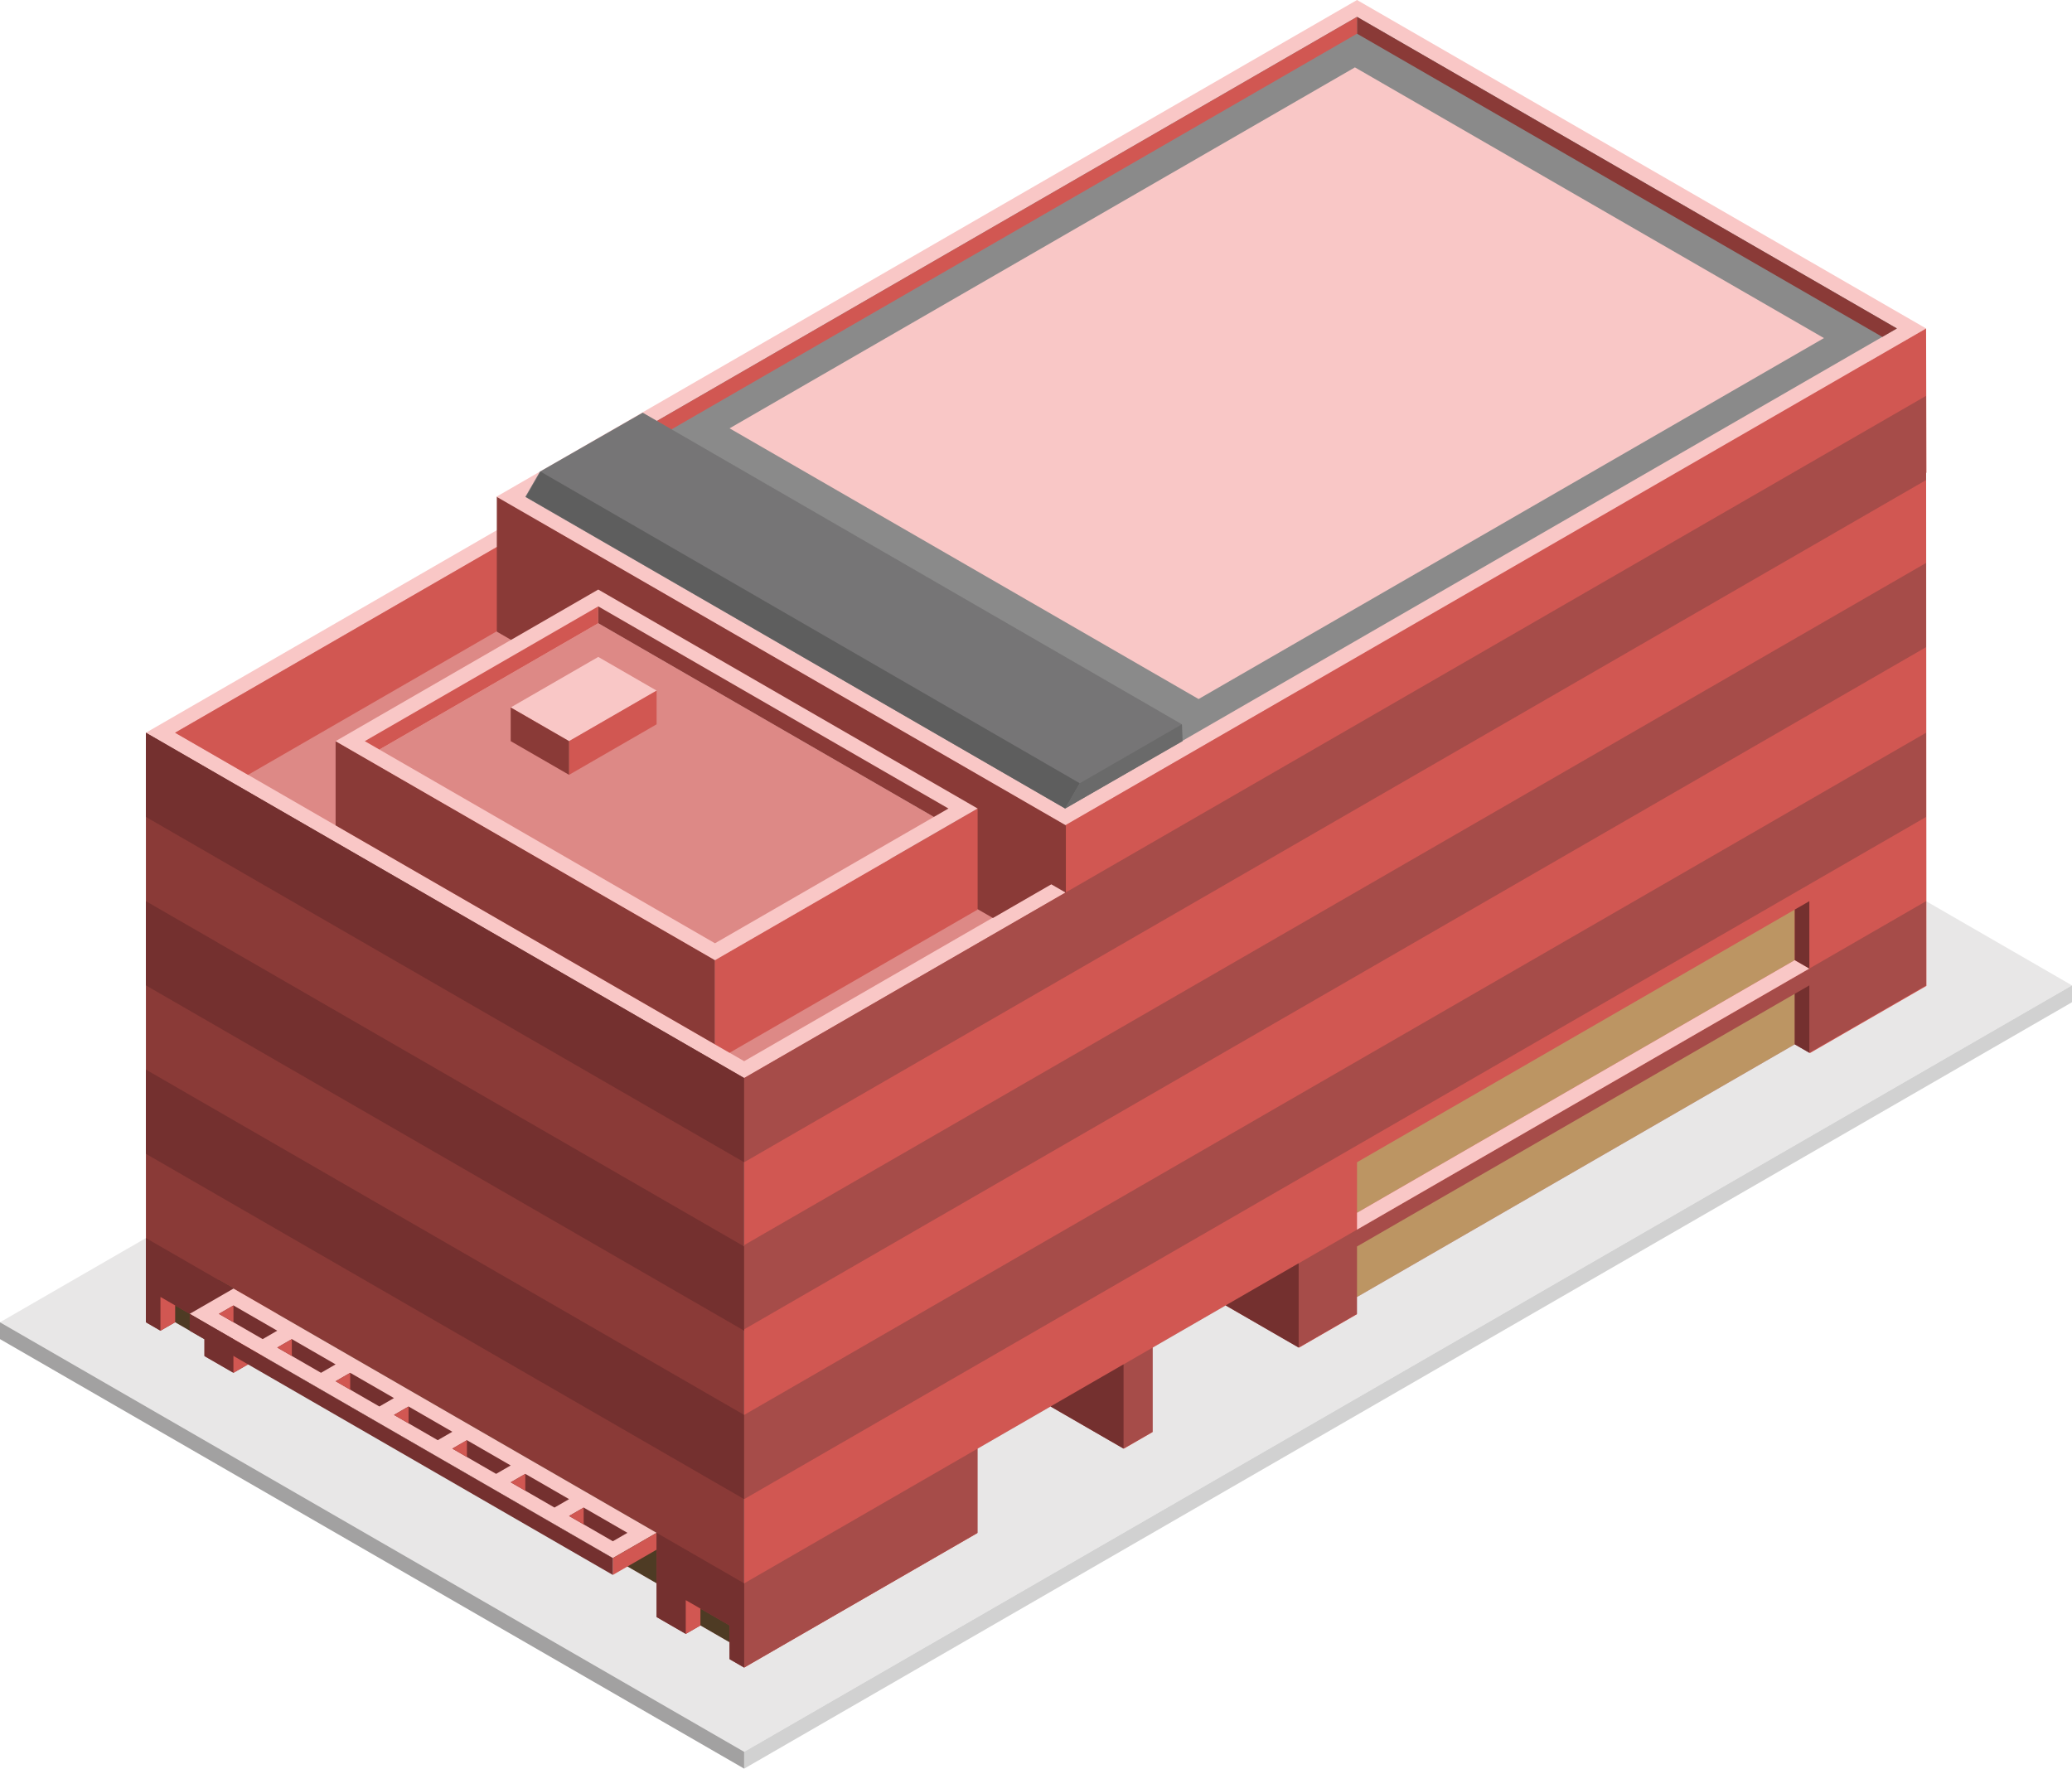
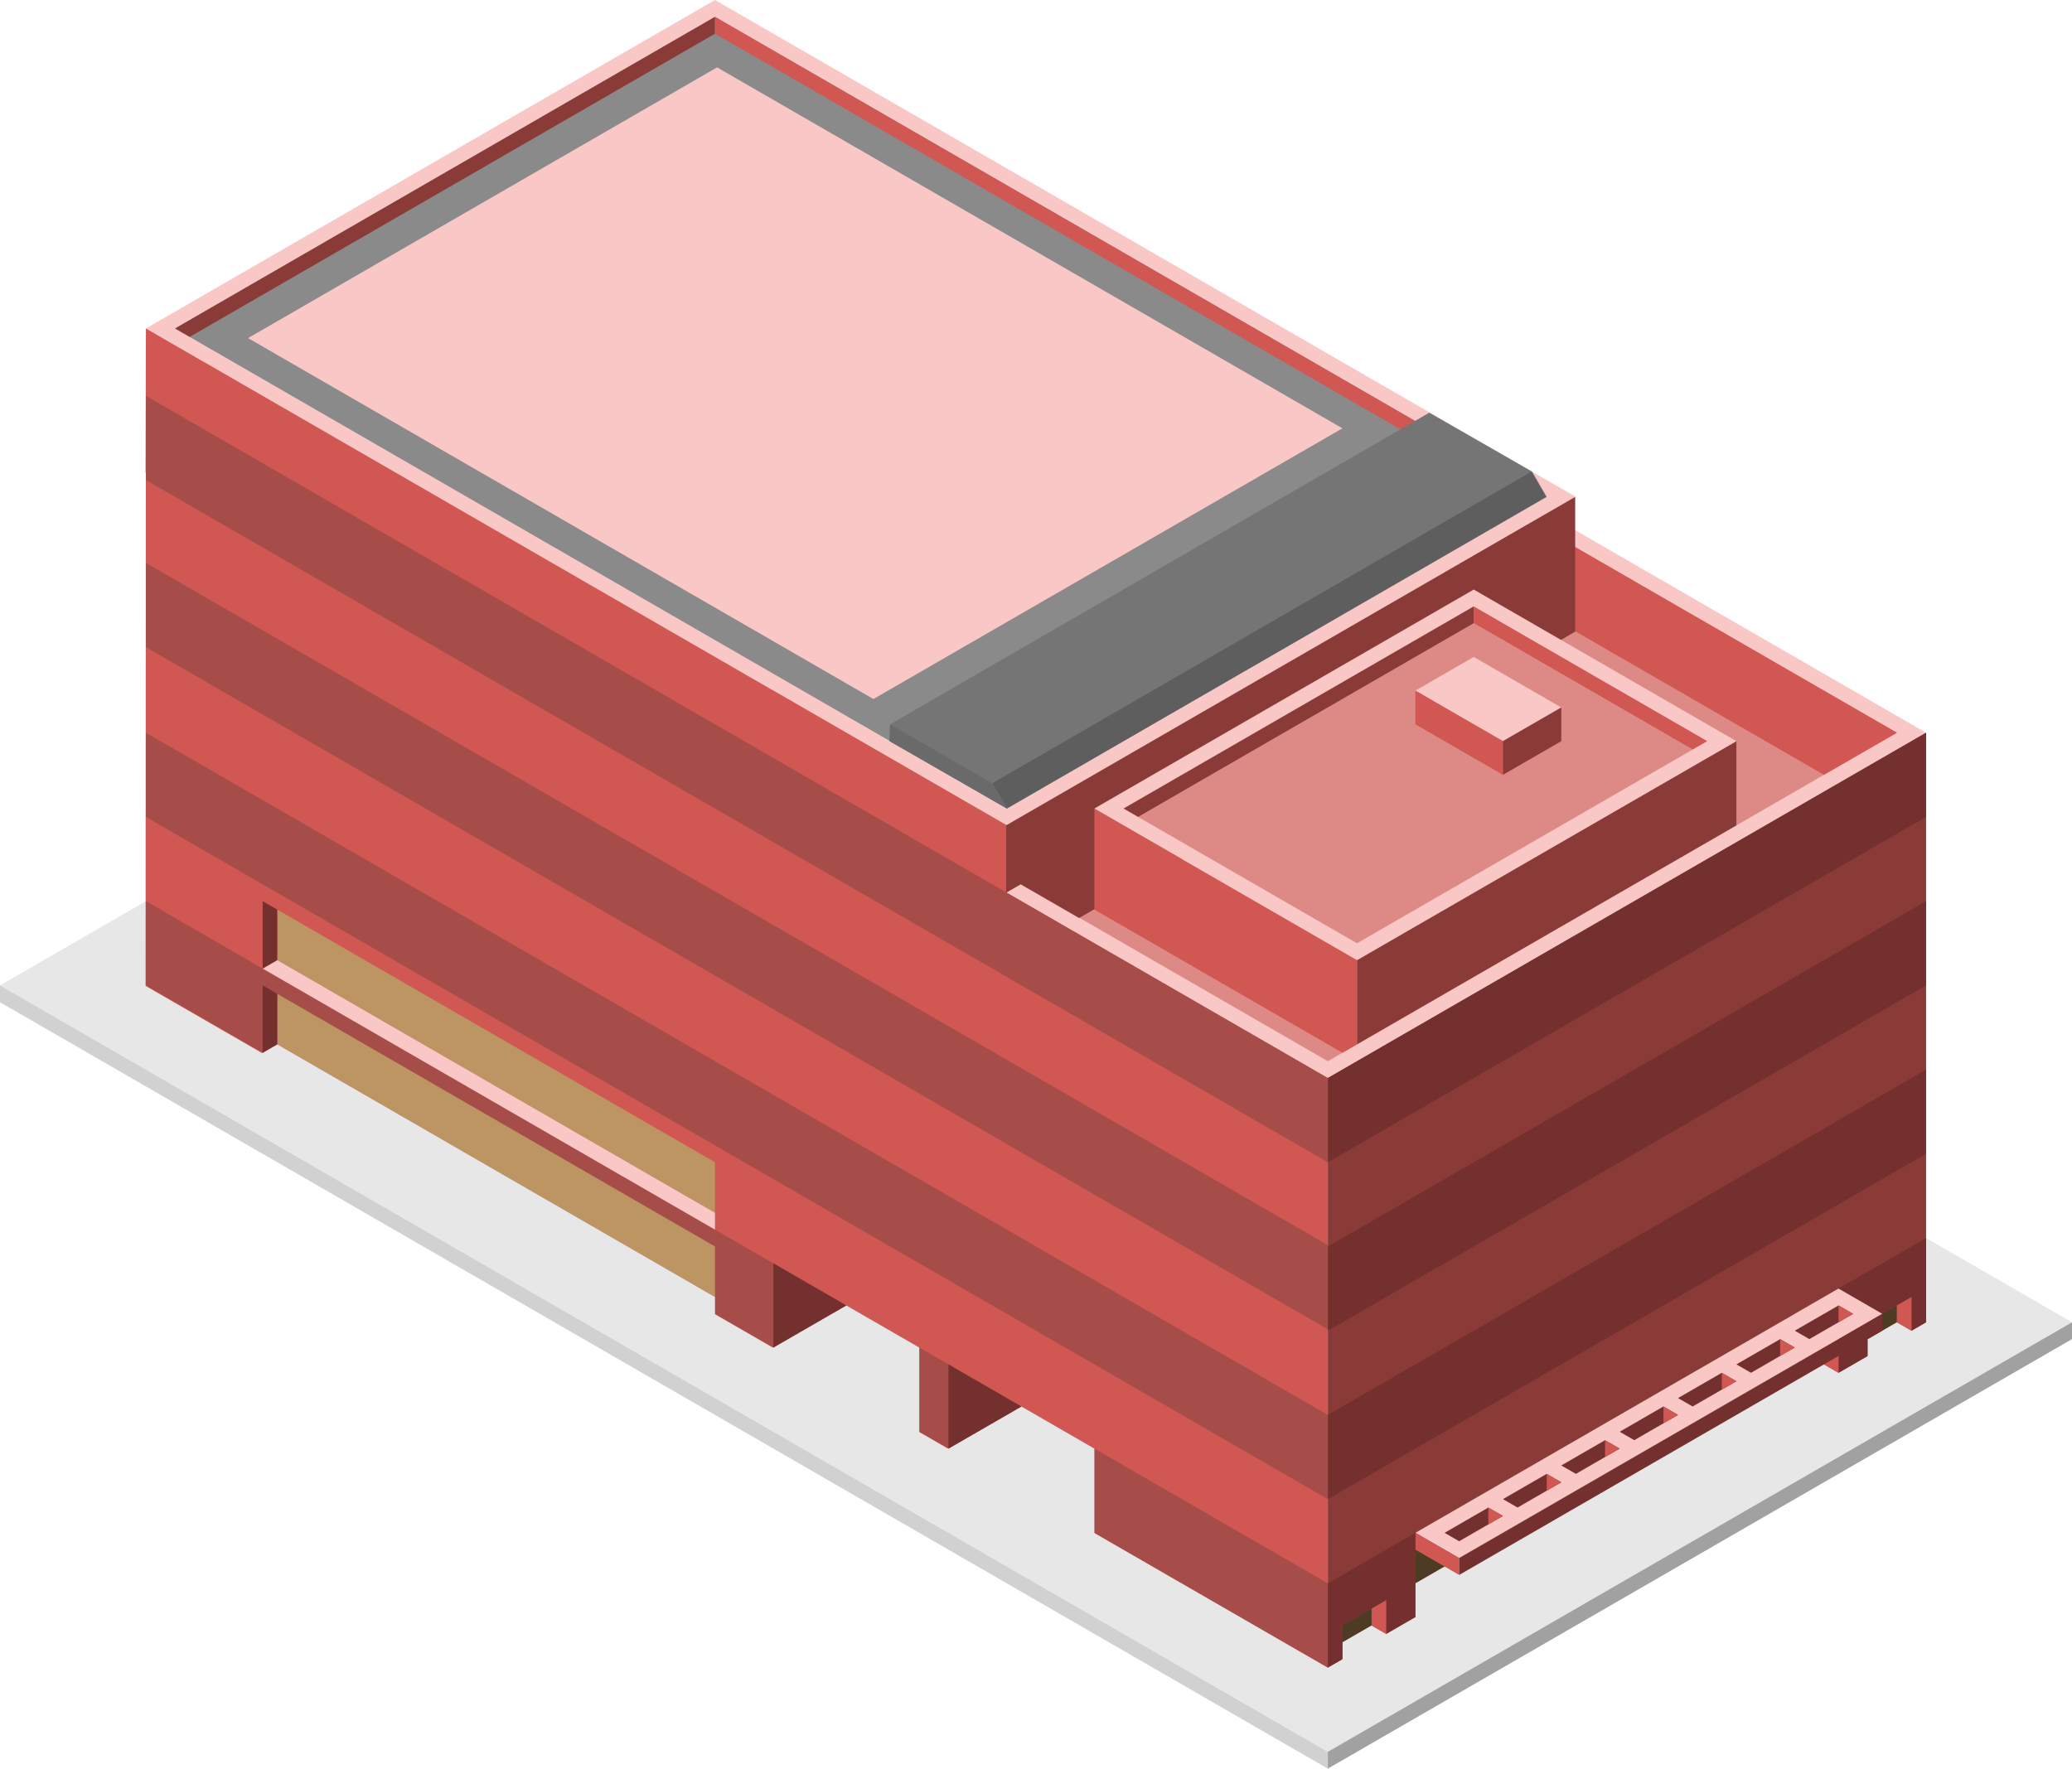
<svg xmlns="http://www.w3.org/2000/svg" id="Layer_1" data-name="Layer 1" viewBox="0 0 355 303.109">
  <defs>
    <style>
      .concrete-top {
        fill: #e8e7e7;
      }

      .top-light {
        fill: #f9c7c6;
      }

      .exterior-R-prim {
        fill: #d15752;
      }

      .exterior-L-light {
        fill: #8a3a37;
      }

      .window-L-prim {
        fill: #4e3b24;
      }

      .exterior-L-prim {
        fill: #74302f;
      }

      .top-prim {
        fill: #dd8986;
      }

      .cls-1 {
        fill: #8a8a8a;
      }

      .exterior-R-dark {
        fill: #a64c49;
      }

      .window-R-prim {
        fill: #bc9563;
      }

      .concrete-right {
        fill: #d1d1d1;
      }

      .concrete-left {
        fill: #a2a1a1;
      }

      .cls-2 {
        fill: #767576;
      }

      .cls-3 {
        fill: #5e5e5e;
      }

      .cls-4 {
        fill: #6a6a6a;
      }
    </style>
  </defs>
-   <path id="Path" class="concrete-top" d="M127.5,300.222,355,168.875,227.5,95.263,0,226.61Z" />
-   <path id="Path-2" data-name="Path" class="top-light" d="M25,125.574,227.5,8.66,330,67.839,127.5,184.752Z" />
-   <path id="Path-3" data-name="Path" class="exterior-R-prim" d="M127.5,184.752V285.788l202.56-116.827L330,67.839Z" />
-   <path id="Path-4" data-name="Path" class="exterior-L-light" d="M25,125.574l102.5,59.178V285.788L25,226.61Z" />
-   <path id="Path-5" data-name="Path" class="window-L-prim" d="M37.5,219.393l75,43.301v8.66l-75-43.301Z" />
-   <path id="Path-6" data-name="Path" class="window-L-prim" d="M120,278.571v-2.887l5,2.887v2.887Z" />
-   <path id="Path-7" data-name="Path" class="window-L-prim" d="M30,226.61v-2.887l5,2.887v2.887Z" />
-   <path id="Path-8" data-name="Path" class="concrete-top" d="M115,281.458l5-2.887,5,2.887v5.773Z" />
-   <path id="Path-9" data-name="Path" class="exterior-L-prim" d="M35,226.61l-7.5-4.33v5.774L25,226.61V212.176l15,8.66V235.27l-5-2.887Z" />
-   <path id="Path-10" data-name="Path" class="concrete-top" d="M25,229.497l5-2.887,5,2.887V235.27Z" />
-   <path id="Path-11" data-name="Path" class="concrete-top" d="M32.5,239.6,45,232.383l67.5,38.971v14.434Z" />
-   <path id="Path-12" data-name="Path" class="exterior-R-prim" d="M40,235.27l7.5-4.33v-5.774l-7.5-4.33Z" />
-   <path id="Path-13" data-name="Path" class="top-light" d="M40,220.836l-7.5,4.33L105,267.024l7.5-4.33Z" />
-   <path id="Path-14" data-name="Path" class="exterior-R-prim" d="M105,267.024v2.887l7.5-4.33v-2.887Z" />
-   <path id="Path-15" data-name="Path" class="exterior-L-prim" d="M32.5,225.167v2.887l72.5,41.858v-2.887Z" />
-   <path id="Path-16" data-name="Path" class="exterior-L-prim" d="M37.5,225.167l2.5-1.443,7.5,4.33L45,229.497Z" />
-   <path id="Path-17" data-name="Path" class="exterior-L-prim" d="M47.5,230.94l2.5-1.444,7.5,4.33L55,235.27Z" />
-   <path id="Path-18" data-name="Path" class="exterior-L-prim" d="M57.5,236.714,60,235.27l7.5,4.33L65,241.044Z" />
-   <path id="Path-19" data-name="Path" class="exterior-L-prim" d="M67.5,242.487l2.5-1.443,7.5,4.33L75,246.817Z" />
-   <path id="Path-20" data-name="Path" class="exterior-L-prim" d="M77.5,248.261l2.5-1.443,7.5,4.33L85,252.591Z" />
-   <path id="Path-21" data-name="Path" class="exterior-L-prim" d="M87.5,254.034l2.5-1.444,7.5,4.33L95,258.364Z" />
-   <path id="Path-22" data-name="Path" class="exterior-L-prim" d="M97.5,259.808l2.5-1.443,7.5,4.33-2.5,1.443Z" />
-   <path id="Path-23" data-name="Path" class="exterior-R-prim" d="M40,223.723V226.61l-2.5-1.444Z" />
-   <path id="Path-24" data-name="Path" class="exterior-R-prim" d="M50,229.497v2.887L47.5,230.94Z" />
-   <path id="Path-25" data-name="Path" class="exterior-R-prim" d="M60,235.27v2.887l-2.5-1.443Z" />
-   <path id="Path-26" data-name="Path" class="exterior-R-prim" d="M70,241.044v2.887l-2.5-1.444Z" />
-   <path id="Path-27" data-name="Path" class="exterior-R-prim" d="M80,246.817v2.887l-2.5-1.443Z" />
-   <path id="Path-28" data-name="Path" class="exterior-R-prim" d="M90,252.591v2.887l-2.5-1.443Z" />
-   <path id="Path-29" data-name="Path" class="exterior-R-prim" d="M100,258.364v2.887l-2.5-1.444Z" />
-   <path id="Path-30" data-name="Path" class="top-prim" d="M30,125.574l97.5,56.292L230,122.687l-95-57.735Z" />
-   <path id="Path-31" data-name="Path" class="exterior-R-prim" d="M135,64.952V79.386L42.5,132.791,30,125.574Z" />
-   <path id="Path-32" data-name="Path" class="exterior-L-light" d="M57.5,127.017v14.434l65,37.528V164.545Z" />
-   <path id="Path-33" data-name="Path" class="top-light" d="M85,85.159,232.5,0,330,56.292,182.5,141.451Z" />
-   <path id="Path-34" data-name="Path" class="cls-1" d="M112.5,72.169l90,54.848L325,56.292,232.5,2.887Z" />
-   <path id="Path-35" data-name="Path" class="exterior-L-light" d="M232.5,2.887V5.774l90,51.961,2.5-1.443Z" />
-   <path id="Path-36" data-name="Path" class="exterior-R-prim" d="M112.5,72.169l2.5,1.443L232.5,5.774V2.887Z" />
-   <path id="Path-37" data-name="Path" class="exterior-R-prim" d="M182.5,164.545V141.451L330,56.292l.06,24.719Z" />
-   <path id="Path-38" data-name="Path" class="exterior-L-prim" d="M25,125.574l102.5,59.178v14.434L25,140.007Z" />
-   <path id="Path-39" data-name="Path" class="exterior-L-prim" d="M25,154.441,127.5,213.62v14.434L25,168.875Z" />
-   <path id="Path-40" data-name="Path" class="exterior-L-prim" d="M25,183.309l102.5,59.178v14.434L25,197.742Z" />
-   <path id="Path-41" data-name="Path" class="exterior-R-dark" d="M127.5,199.186,330,82.272V67.839L127.5,184.752Z" />
-   <path id="Path-42" data-name="Path" class="exterior-R-dark" d="M127.5,227.82,330,110.906V96.473L127.5,213.386Z" />
-   <path id="Path-43" data-name="Path" class="exterior-R-dark" d="M127.5,256.921,330,140.007V125.574L127.5,242.487Z" />
-   <path id="Path-44" data-name="Path" class="exterior-R-dark" d="M127.5,285.788,330,168.875V154.441L127.5,271.354Z" />
-   <path id="Path-45" data-name="Path" class="exterior-L-prim" d="M125,278.571l-7.5-4.33v5.774l-5-2.887V262.694l15,8.66v14.434l-2.5-1.443Z" />
-   <path id="Path-46" data-name="Path" class="exterior-R-prim" d="M117.5,280.015l2.5-1.444v-2.887l-2.5-1.443Z" />
-   <path id="Path-47" data-name="Path" class="exterior-R-prim" d="M27.5,228.053,30,226.61v-2.887L27.5,222.28Z" />
-   <path id="Path-48" data-name="Path" class="concrete-top" d="M197.5,230.94l12.5-7.217,15,8.66-27.5,15.877Z" />
-   <path id="Path-49" data-name="Path" class="concrete-top" d="M167.5,248.261l12.5-7.217,15,8.66-27.5,15.877Z" />
-   <path id="Path-50" data-name="Path" class="exterior-L-prim" d="M222.5,230.94,210,223.723l12.5-7.217Z" />
-   <path id="Path-51" data-name="Path" class="exterior-L-prim" d="M192.5,248.261V233.827L180,241.044Z" />
-   <path id="Path-52" data-name="Path" class="window-R-prim" d="M232.5,213.62v8.66l75-43.301v-8.66Z" />
-   <path id="Path-53" data-name="Path" class="window-R-prim" d="M232.5,199.186v8.66l75-43.301v-8.66Z" />
-   <path id="Path-54" data-name="Path" class="top-light" d="M310,165.988l-2.5-1.443-75,43.301v2.887Z" />
-   <path id="Path-55" data-name="Path" class="concrete-top" d="M232.5,222.28l75-43.301,5,2.887-80,46.188Z" />
-   <path id="Path-56" data-name="Path" class="exterior-L-prim" d="M307.5,170.318l2.5-1.444V180.422l-2.5-1.444Z" />
-   <path id="Path-57" data-name="Path" class="exterior-L-prim" d="M307.5,164.545v-8.66l2.5-1.443v11.547Z" />
-   <path id="Path-58" data-name="Path" class="concrete-right" d="M127.5,300.222v2.887L355,171.762v-2.887Z" />
-   <path id="Path-59" data-name="Path" class="concrete-left" d="M0,226.61v2.887l127.5,73.612v-2.887Z" />
-   <path id="Path-60" data-name="Path" class="exterior-L-light" d="M182.62,152.998v-11.547L85.12,85.159v23.094l85,49.075,10-5.774Z" />
-   <path id="Path-61" data-name="Path" class="exterior-R-prim" d="M167.5,138.564v17.32L125,180.422l-2.5-1.443V164.545Z" />
-   <path id="Path-62" data-name="Path" class="top-light" d="M57.5,127.017l45-25.981,65,37.528-45,25.981Z" />
-   <path id="Path-63" data-name="Path" class="top-prim" d="M65,128.46,102.5,106.81,160,140.008l-37.5,21.65Z" />
-   <path id="Path-64" data-name="Path" class="exterior-R-prim" d="M62.5,127.017l40-23.094V106.81L65,128.46Z" />
-   <path id="Path-65" data-name="Path" class="exterior-L-light" d="M162.5,138.564l-2.5,1.443L102.5,106.81v-2.887Z" />
-   <path id="Path-66" data-name="Path" class="cls-2" d="M202.5,124.13v2.887l-20,11.547L90,85.159l2.5-4.33,17.62-10.104Z" />
-   <path id="Path-67" data-name="Path" class="cls-3" d="M90.12,85.159l2.5-4.33L185,134.234l-2.5,4.33Z" />
-   <path id="Path-68" data-name="Path" class="cls-4" d="M202.5,124.13l.12,2.887-20.12,11.547,2.5-4.33Z" />
-   <path id="Path-69" data-name="Path" class="top-light" d="M87.5,121.244l15-8.66,10,5.773-15,8.66Z" />
-   <path id="Path-70" data-name="Path" class="exterior-R-prim" d="M97.5,132.791l15-8.66v-5.774l-15,8.66Z" />
-   <path id="Path-71" data-name="Path" class="exterior-L-light" d="M87.5,121.244v5.773l10,5.774v-5.774Z" />
+   <path id="Path" class="concrete-top" d="M127.5,300.222,355,168.875,227.5,95.263,0,226.61Z" transform="translate(355, 0) scale(-1, 1)" />
+   <path id="Path-2" data-name="Path" class="top-light" d="M25,125.574,227.5,8.66,330,67.839,127.5,184.752Z" transform="translate(355, 0) scale(-1, 1)" />
+   <path id="Path-3" data-name="Path" class="exterior-R-prim" d="M127.5,184.752V285.788l202.56-116.827L330,67.839Z" transform="translate(355, 0) scale(-1, 1)" />
+   <path id="Path-4" data-name="Path" class="exterior-L-light" d="M25,125.574l102.5,59.178V285.788L25,226.61Z" transform="translate(355, 0) scale(-1, 1)" />
+   <path id="Path-5" data-name="Path" class="window-L-prim" d="M37.5,219.393l75,43.301v8.66l-75-43.301Z" transform="translate(355, 0) scale(-1, 1)" />
+   <path id="Path-6" data-name="Path" class="window-L-prim" d="M120,278.571v-2.887l5,2.887v2.887Z" transform="translate(355, 0) scale(-1, 1)" />
+   <path id="Path-7" data-name="Path" class="window-L-prim" d="M30,226.61v-2.887l5,2.887v2.887Z" transform="translate(355, 0) scale(-1, 1)" />
+   <path id="Path-8" data-name="Path" class="concrete-top" d="M115,281.458l5-2.887,5,2.887v5.773Z" transform="translate(355, 0) scale(-1, 1)" />
+   <path id="Path-9" data-name="Path" class="exterior-L-prim" d="M35,226.61l-7.5-4.33v5.774L25,226.61V212.176l15,8.66V235.27l-5-2.887Z" transform="translate(355, 0) scale(-1, 1)" />
+   <path id="Path-10" data-name="Path" class="concrete-top" d="M25,229.497l5-2.887,5,2.887V235.27Z" transform="translate(355, 0) scale(-1, 1)" />
+   <path id="Path-11" data-name="Path" class="concrete-top" d="M32.5,239.6,45,232.383l67.5,38.971v14.434Z" transform="translate(355, 0) scale(-1, 1)" />
+   <path id="Path-12" data-name="Path" class="exterior-R-prim" d="M40,235.27l7.5-4.33v-5.774l-7.5-4.33Z" transform="translate(355, 0) scale(-1, 1)" />
+   <path id="Path-13" data-name="Path" class="top-light" d="M40,220.836l-7.5,4.33L105,267.024l7.5-4.33Z" transform="translate(355, 0) scale(-1, 1)" />
+   <path id="Path-14" data-name="Path" class="exterior-R-prim" d="M105,267.024v2.887l7.5-4.33v-2.887Z" transform="translate(355, 0) scale(-1, 1)" />
+   <path id="Path-15" data-name="Path" class="exterior-L-prim" d="M32.5,225.167v2.887l72.5,41.858v-2.887Z" transform="translate(355, 0) scale(-1, 1)" />
+   <path id="Path-16" data-name="Path" class="exterior-L-prim" d="M37.5,225.167l2.5-1.443,7.5,4.33L45,229.497Z" transform="translate(355, 0) scale(-1, 1)" />
+   <path id="Path-17" data-name="Path" class="exterior-L-prim" d="M47.5,230.94l2.5-1.444,7.5,4.33L55,235.27Z" transform="translate(355, 0) scale(-1, 1)" />
+   <path id="Path-18" data-name="Path" class="exterior-L-prim" d="M57.5,236.714,60,235.27l7.5,4.33L65,241.044Z" transform="translate(355, 0) scale(-1, 1)" />
+   <path id="Path-19" data-name="Path" class="exterior-L-prim" d="M67.5,242.487l2.5-1.443,7.5,4.33L75,246.817Z" transform="translate(355, 0) scale(-1, 1)" />
+   <path id="Path-20" data-name="Path" class="exterior-L-prim" d="M77.5,248.261l2.5-1.443,7.5,4.33L85,252.591Z" transform="translate(355, 0) scale(-1, 1)" />
+   <path id="Path-21" data-name="Path" class="exterior-L-prim" d="M87.5,254.034l2.5-1.444,7.5,4.33L95,258.364Z" transform="translate(355, 0) scale(-1, 1)" />
+   <path id="Path-22" data-name="Path" class="exterior-L-prim" d="M97.5,259.808l2.5-1.443,7.5,4.33-2.5,1.443Z" transform="translate(355, 0) scale(-1, 1)" />
+   <path id="Path-23" data-name="Path" class="exterior-R-prim" d="M40,223.723V226.61l-2.5-1.444Z" transform="translate(355, 0) scale(-1, 1)" />
+   <path id="Path-24" data-name="Path" class="exterior-R-prim" d="M50,229.497v2.887L47.5,230.94Z" transform="translate(355, 0) scale(-1, 1)" />
+   <path id="Path-25" data-name="Path" class="exterior-R-prim" d="M60,235.27v2.887l-2.5-1.443Z" transform="translate(355, 0) scale(-1, 1)" />
+   <path id="Path-26" data-name="Path" class="exterior-R-prim" d="M70,241.044v2.887l-2.5-1.444Z" transform="translate(355, 0) scale(-1, 1)" />
+   <path id="Path-27" data-name="Path" class="exterior-R-prim" d="M80,246.817v2.887l-2.5-1.443Z" transform="translate(355, 0) scale(-1, 1)" />
+   <path id="Path-28" data-name="Path" class="exterior-R-prim" d="M90,252.591v2.887l-2.5-1.443Z" transform="translate(355, 0) scale(-1, 1)" />
+   <path id="Path-29" data-name="Path" class="exterior-R-prim" d="M100,258.364v2.887l-2.5-1.444Z" transform="translate(355, 0) scale(-1, 1)" />
+   <path id="Path-30" data-name="Path" class="top-prim" d="M30,125.574l97.5,56.292L230,122.687l-95-57.735Z" transform="translate(355, 0) scale(-1, 1)" />
+   <path id="Path-31" data-name="Path" class="exterior-R-prim" d="M135,64.952V79.386L42.5,132.791,30,125.574Z" transform="translate(355, 0) scale(-1, 1)" />
+   <path id="Path-32" data-name="Path" class="exterior-L-light" d="M57.5,127.017v14.434l65,37.528V164.545Z" transform="translate(355, 0) scale(-1, 1)" />
+   <path id="Path-33" data-name="Path" class="top-light" d="M85,85.159,232.5,0,330,56.292,182.5,141.451Z" transform="translate(355, 0) scale(-1, 1)" />
+   <path id="Path-34" data-name="Path" class="cls-1" d="M112.5,72.169l90,54.848L325,56.292,232.5,2.887Z" transform="translate(355, 0) scale(-1, 1)" />
+   <path id="Path-35" data-name="Path" class="exterior-L-light" d="M232.5,2.887V5.774l90,51.961,2.5-1.443Z" transform="translate(355, 0) scale(-1, 1)" />
+   <path id="Path-36" data-name="Path" class="exterior-R-prim" d="M112.5,72.169l2.5,1.443L232.5,5.774V2.887Z" transform="translate(355, 0) scale(-1, 1)" />
+   <path id="Path-37" data-name="Path" class="exterior-R-prim" d="M182.5,164.545V141.451L330,56.292l.06,24.719Z" transform="translate(355, 0) scale(-1, 1)" />
+   <path id="Path-38" data-name="Path" class="exterior-L-prim" d="M25,125.574l102.5,59.178v14.434L25,140.007Z" transform="translate(355, 0) scale(-1, 1)" />
+   <path id="Path-39" data-name="Path" class="exterior-L-prim" d="M25,154.441,127.5,213.62v14.434L25,168.875Z" transform="translate(355, 0) scale(-1, 1)" />
+   <path id="Path-40" data-name="Path" class="exterior-L-prim" d="M25,183.309l102.5,59.178v14.434L25,197.742Z" transform="translate(355, 0) scale(-1, 1)" />
+   <path id="Path-41" data-name="Path" class="exterior-R-dark" d="M127.5,199.186,330,82.272V67.839L127.5,184.752Z" transform="translate(355, 0) scale(-1, 1)" />
+   <path id="Path-42" data-name="Path" class="exterior-R-dark" d="M127.5,227.82,330,110.906V96.473L127.5,213.386Z" transform="translate(355, 0) scale(-1, 1)" />
+   <path id="Path-43" data-name="Path" class="exterior-R-dark" d="M127.5,256.921,330,140.007V125.574L127.5,242.487Z" transform="translate(355, 0) scale(-1, 1)" />
+   <path id="Path-44" data-name="Path" class="exterior-R-dark" d="M127.5,285.788,330,168.875V154.441L127.5,271.354Z" transform="translate(355, 0) scale(-1, 1)" />
+   <path id="Path-45" data-name="Path" class="exterior-L-prim" d="M125,278.571l-7.5-4.33v5.774l-5-2.887V262.694l15,8.66v14.434l-2.5-1.443Z" transform="translate(355, 0) scale(-1, 1)" />
+   <path id="Path-46" data-name="Path" class="exterior-R-prim" d="M117.5,280.015l2.5-1.444v-2.887l-2.5-1.443Z" transform="translate(355, 0) scale(-1, 1)" />
+   <path id="Path-47" data-name="Path" class="exterior-R-prim" d="M27.5,228.053,30,226.61v-2.887L27.5,222.28Z" transform="translate(355, 0) scale(-1, 1)" />
+   <path id="Path-48" data-name="Path" class="concrete-top" d="M197.5,230.94l12.5-7.217,15,8.66-27.5,15.877Z" transform="translate(355, 0) scale(-1, 1)" />
+   <path id="Path-49" data-name="Path" class="concrete-top" d="M167.5,248.261l12.5-7.217,15,8.66-27.5,15.877Z" transform="translate(355, 0) scale(-1, 1)" />
+   <path id="Path-50" data-name="Path" class="exterior-L-prim" d="M222.5,230.94,210,223.723l12.5-7.217Z" transform="translate(355, 0) scale(-1, 1)" />
+   <path id="Path-51" data-name="Path" class="exterior-L-prim" d="M192.5,248.261V233.827L180,241.044Z" transform="translate(355, 0) scale(-1, 1)" />
+   <path id="Path-52" data-name="Path" class="window-R-prim" d="M232.5,213.62v8.66l75-43.301v-8.66Z" transform="translate(355, 0) scale(-1, 1)" />
+   <path id="Path-53" data-name="Path" class="window-R-prim" d="M232.5,199.186v8.66l75-43.301v-8.66Z" transform="translate(355, 0) scale(-1, 1)" />
+   <path id="Path-54" data-name="Path" class="top-light" d="M310,165.988l-2.5-1.443-75,43.301v2.887Z" transform="translate(355, 0) scale(-1, 1)" />
+   <path id="Path-55" data-name="Path" class="concrete-top" d="M232.5,222.28l75-43.301,5,2.887-80,46.188Z" transform="translate(355, 0) scale(-1, 1)" />
+   <path id="Path-56" data-name="Path" class="exterior-L-prim" d="M307.5,170.318l2.5-1.444V180.422l-2.5-1.444Z" transform="translate(355, 0) scale(-1, 1)" />
+   <path id="Path-57" data-name="Path" class="exterior-L-prim" d="M307.5,164.545v-8.66l2.5-1.443v11.547Z" transform="translate(355, 0) scale(-1, 1)" />
+   <path id="Path-58" data-name="Path" class="concrete-right" d="M127.5,300.222v2.887L355,171.762v-2.887Z" transform="translate(355, 0) scale(-1, 1)" />
+   <path id="Path-59" data-name="Path" class="concrete-left" d="M0,226.61v2.887l127.5,73.612v-2.887Z" transform="translate(355, 0) scale(-1, 1)" />
+   <path id="Path-60" data-name="Path" class="exterior-L-light" d="M182.62,152.998v-11.547L85.12,85.159v23.094l85,49.075,10-5.774Z" transform="translate(355, 0) scale(-1, 1)" />
+   <path id="Path-61" data-name="Path" class="exterior-R-prim" d="M167.5,138.564v17.32L125,180.422l-2.5-1.443V164.545Z" transform="translate(355, 0) scale(-1, 1)" />
+   <path id="Path-62" data-name="Path" class="top-light" d="M57.5,127.017l45-25.981,65,37.528-45,25.981Z" transform="translate(355, 0) scale(-1, 1)" />
+   <path id="Path-63" data-name="Path" class="top-prim" d="M65,128.46,102.5,106.81,160,140.008l-37.5,21.65Z" transform="translate(355, 0) scale(-1, 1)" />
+   <path id="Path-64" data-name="Path" class="exterior-R-prim" d="M62.5,127.017l40-23.094V106.81L65,128.46Z" transform="translate(355, 0) scale(-1, 1)" />
+   <path id="Path-65" data-name="Path" class="exterior-L-light" d="M162.5,138.564l-2.5,1.443L102.5,106.81v-2.887Z" transform="translate(355, 0) scale(-1, 1)" />
+   <path id="Path-66" data-name="Path" class="cls-2" d="M202.5,124.13v2.887l-20,11.547L90,85.159l2.5-4.33,17.62-10.104Z" transform="translate(355, 0) scale(-1, 1)" />
+   <path id="Path-67" data-name="Path" class="cls-3" d="M90.12,85.159l2.5-4.33L185,134.234l-2.5,4.33Z" transform="translate(355, 0) scale(-1, 1)" />
+   <path id="Path-68" data-name="Path" class="cls-4" d="M202.5,124.13l.12,2.887-20.12,11.547,2.5-4.33Z" transform="translate(355, 0) scale(-1, 1)" />
+   <path id="Path-69" data-name="Path" class="top-light" d="M87.5,121.244l15-8.66,10,5.773-15,8.66Z" transform="translate(355, 0) scale(-1, 1)" />
+   <path id="Path-70" data-name="Path" class="exterior-R-prim" d="M97.5,132.791l15-8.66v-5.774l-15,8.66Z" transform="translate(355, 0) scale(-1, 1)" />
+   <path id="Path-71" data-name="Path" class="exterior-L-light" d="M87.5,121.244v5.773l10,5.774v-5.774Z" transform="translate(355, 0) scale(-1, 1)" />
  <g id="Group">
-     <path id="anchor_125_119.8_187.5" class="top-light" d="M125,73.406,232.143,11.547,312.5,57.941,205.357,119.8Z" />
+     <path id="anchor_125_119.8_187.5" class="top-light" d="M125,73.406,232.143,11.547,312.5,57.941,205.357,119.8Z" transform="translate(355, 0) scale(-1, 1)" />
  </g>
</svg>
